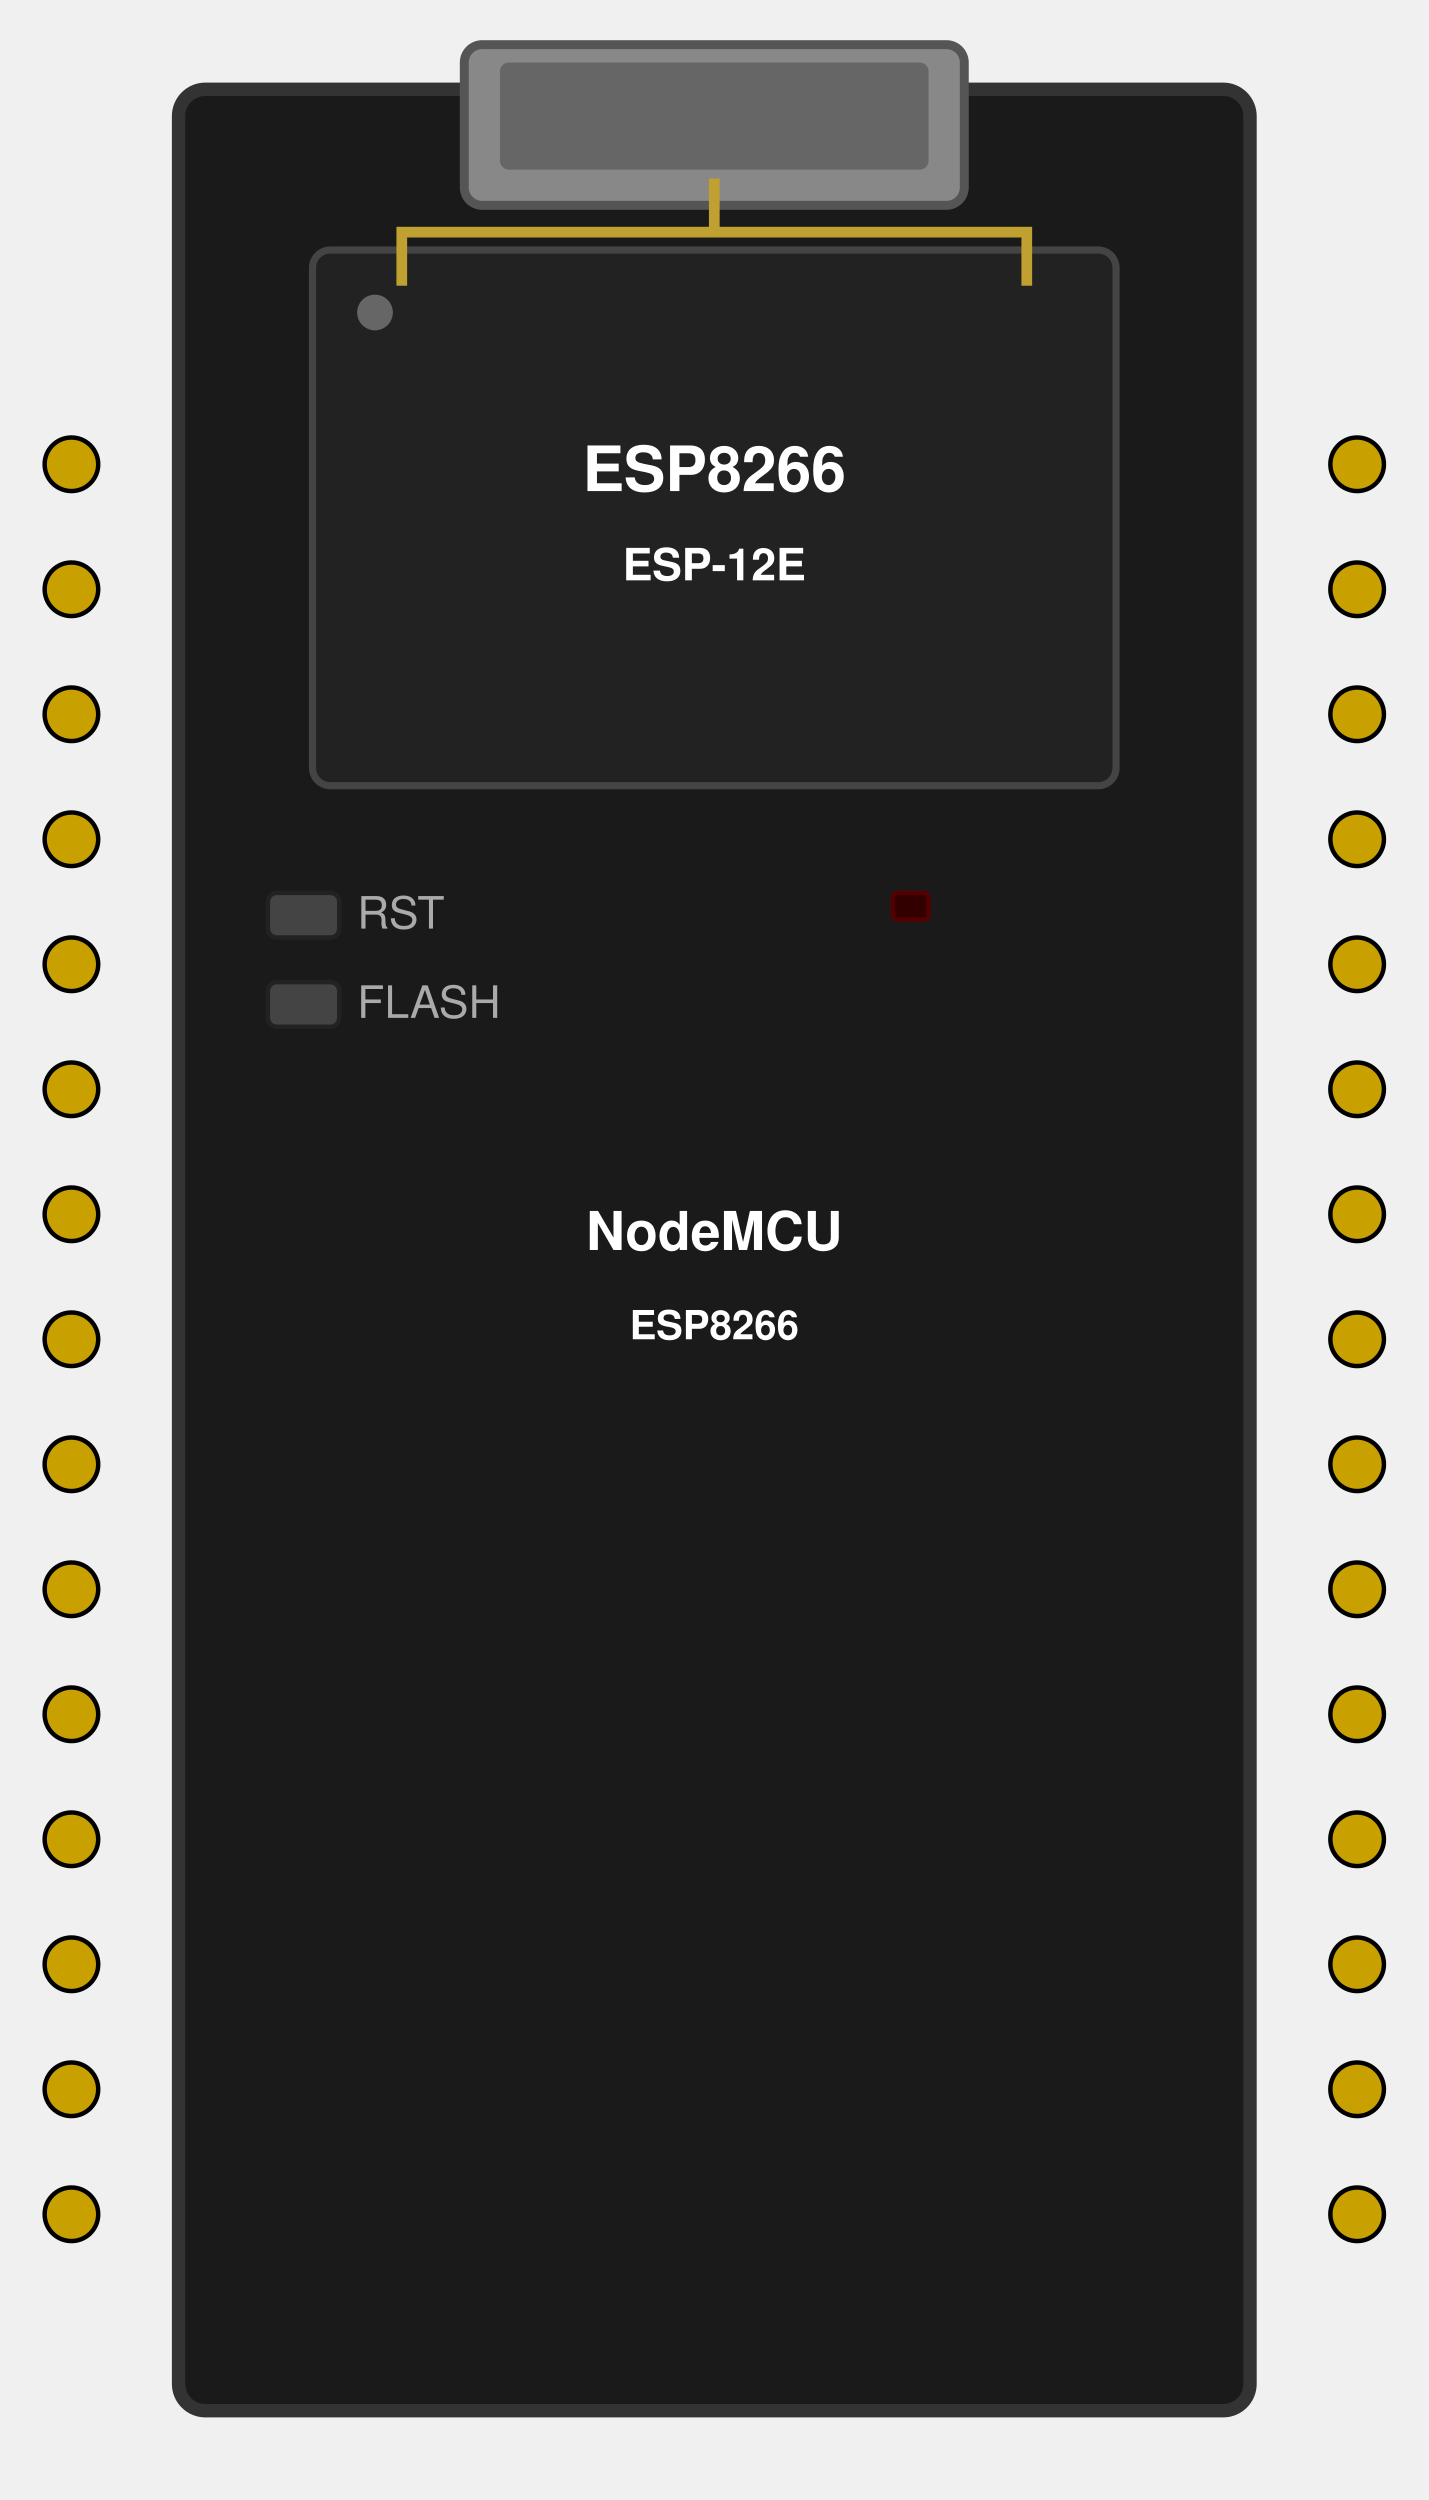
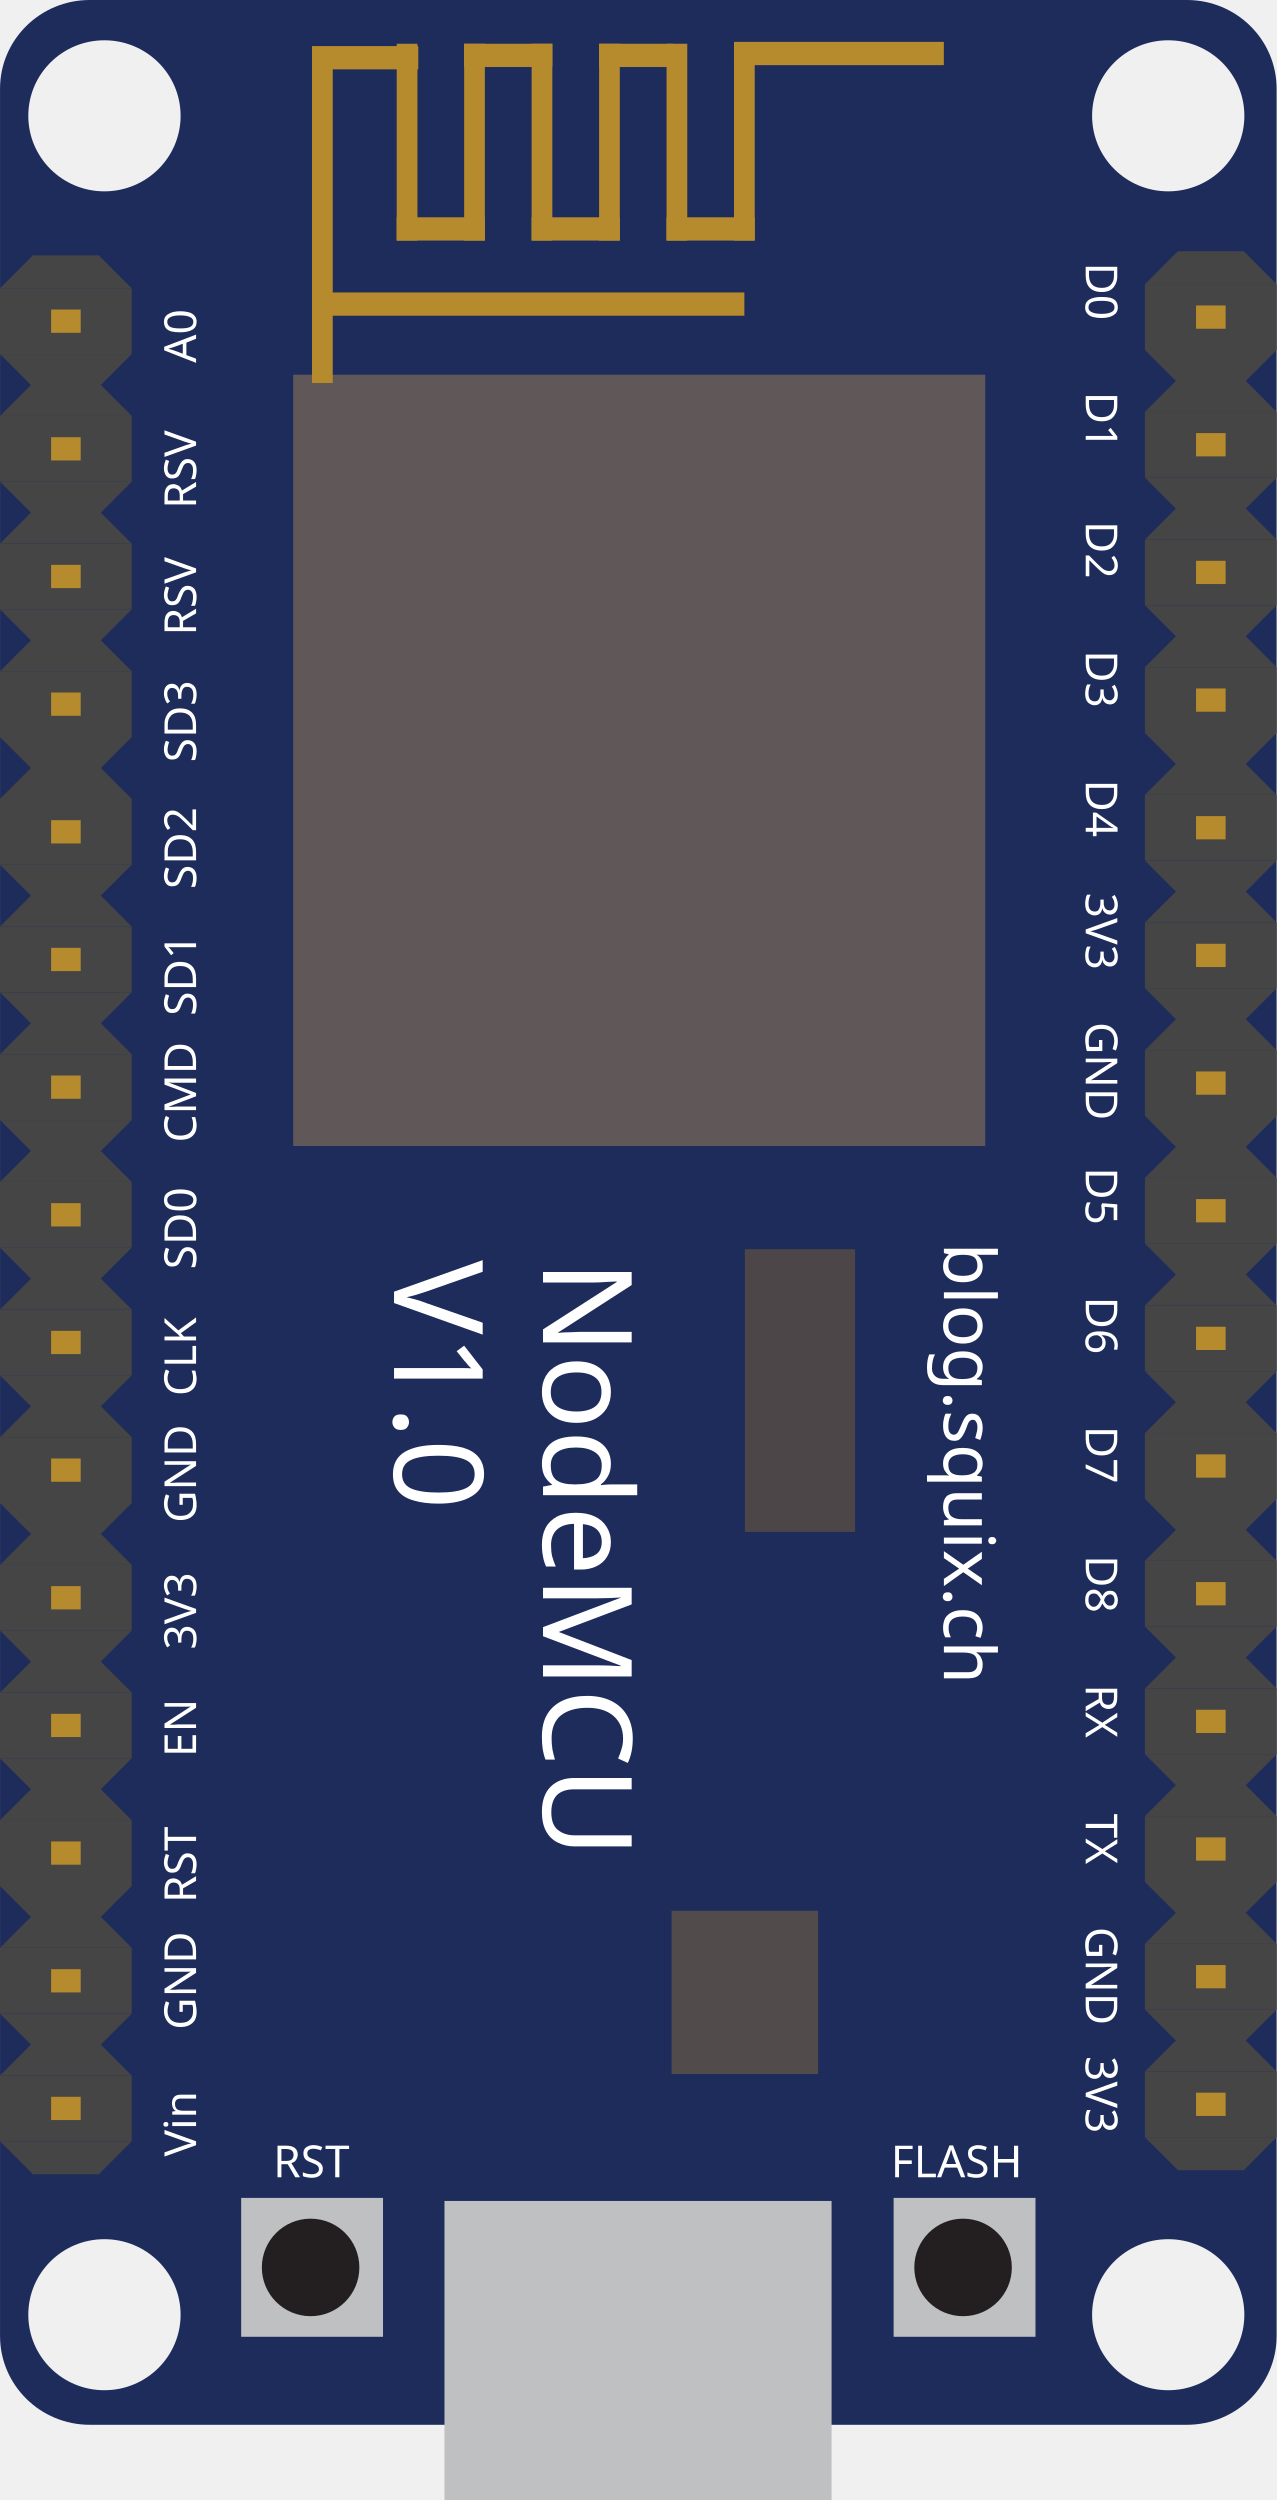
- <svg xmlns="http://www.w3.org/2000/svg" width="160" height="280" viewBox="0 0 160 280">
-   <defs>
-     <style>
-       .board-body { fill: #1a1a1a; stroke: #333; stroke-width: 1.5; }
-       .usb-connector { fill: #888; stroke: #555; stroke-width: 1; }
-       .chip { fill: #222; stroke: #444; stroke-width: 0.8; }
-       .chip-dot { fill: #666; }
-       .antenna { fill: none; stroke: #c0a030; stroke-width: 1.2; }
-       .pin-pad { fill: #c8a000; stroke: #000; stroke-width: 0.5; }
-       .board-label { font-family: 'Helvetica', 'Arial', sans-serif; font-weight: bold; fill: #fff; }
-       .pin-label { font-family: 'Helvetica', 'Arial', sans-serif; font-size: 5px; fill: #aaa; }
-       .led { fill: #300; stroke: #500; stroke-width: 0.5; }
-       .btn { fill: #444; stroke: #222; stroke-width: 0.5; rx: 1; }
-     </style>
-   </defs>
-   <rect class="board-body" x="20" y="10" width="120" height="260" rx="3" ry="3" />
-   <rect class="usb-connector" x="52" y="5" width="56" height="18" rx="2" ry="2" />
-   <rect fill="#666" x="56" y="7" width="48" height="12" rx="1" ry="1" />
-   <rect class="chip" x="35" y="28" width="90" height="60" rx="2" ry="2" />
-   <circle class="chip-dot" cx="42" cy="35" r="2" />
-   <text class="board-label" x="80" y="55" text-anchor="middle" font-size="7">ESP8266</text>
-   <text class="board-label" x="80" y="65" text-anchor="middle" font-size="5">ESP-12E</text>
-   <path class="antenna" d="M 45 32 L 45 26 L 115 26 L 115 32" />
-   <line class="antenna" x1="80" y1="26" x2="80" y2="20" />
-   <rect class="btn" x="30" y="100" width="8" height="5" />
-   <rect class="btn" x="30" y="110" width="8" height="5" />
-   <text class="pin-label" x="40" y="104" font-size="3.5">RST</text>
-   <text class="pin-label" x="40" y="114" font-size="3.5">FLASH</text>
-   <rect class="led" x="100" y="100" width="4" height="3" rx="0.5" />
-   <text class="board-label" x="80" y="140" text-anchor="middle" font-size="6">NodeMCU</text>
-   <text class="board-label" x="80" y="150" text-anchor="middle" font-size="4.5">ESP8266</text>
-   <circle class="pin-pad" cx="8" cy="52" r="3" />
-   <circle class="pin-pad" cx="8" cy="66" r="3" />
-   <circle class="pin-pad" cx="8" cy="80" r="3" />
-   <circle class="pin-pad" cx="8" cy="94" r="3" />
-   <circle class="pin-pad" cx="8" cy="108" r="3" />
-   <circle class="pin-pad" cx="8" cy="122" r="3" />
-   <circle class="pin-pad" cx="8" cy="136" r="3" />
-   <circle class="pin-pad" cx="8" cy="150" r="3" />
-   <circle class="pin-pad" cx="8" cy="164" r="3" />
-   <circle class="pin-pad" cx="8" cy="178" r="3" />
-   <circle class="pin-pad" cx="8" cy="192" r="3" />
-   <circle class="pin-pad" cx="8" cy="206" r="3" />
-   <circle class="pin-pad" cx="8" cy="220" r="3" />
-   <circle class="pin-pad" cx="8" cy="234" r="3" />
-   <circle class="pin-pad" cx="8" cy="248" r="3" />
-   <circle class="pin-pad" cx="152" cy="52" r="3" />
-   <circle class="pin-pad" cx="152" cy="66" r="3" />
-   <circle class="pin-pad" cx="152" cy="80" r="3" />
-   <circle class="pin-pad" cx="152" cy="94" r="3" />
-   <circle class="pin-pad" cx="152" cy="108" r="3" />
-   <circle class="pin-pad" cx="152" cy="122" r="3" />
-   <circle class="pin-pad" cx="152" cy="136" r="3" />
-   <circle class="pin-pad" cx="152" cy="150" r="3" />
-   <circle class="pin-pad" cx="152" cy="164" r="3" />
-   <circle class="pin-pad" cx="152" cy="178" r="3" />
-   <circle class="pin-pad" cx="152" cy="192" r="3" />
-   <circle class="pin-pad" cx="152" cy="206" r="3" />
-   <circle class="pin-pad" cx="152" cy="220" r="3" />
-   <circle class="pin-pad" cx="152" cy="234" r="3" />
-   <circle class="pin-pad" cx="152" cy="248" r="3" />
+ <svg xmlns="http://www.w3.org/2000/svg" height="141.0" id="Layer_1" width="72.0" x="0px" y="0px" version="1.1" gorn="0" enable-background="new 0 0 141 72" xml:space="preserve" viewBox="0 0 72.0 141.0">
+   <g transform="translate(72.0, 0) rotate(90)">
+     <g>
+       <path fill="#1E2C5C" d="M131.751-0.001H5.004C2.24-0.001,0,2.265,0,5.062v61.874c0,2.795,2.24,5.062,5.004,5.062h126.747c2.765,0,5.007-2.268,5.007-5.062V5.061C136.758,2.265,134.516-0.001,131.751-0.001z M6.533,1.818c2.352,0,4.259,1.924,4.259,4.295c0,2.37-1.905,4.293-4.259,4.293c-2.355,0-4.261-1.922-4.261-4.293C2.272,3.743,4.178,1.818,6.533,1.818z M6.533,70.404c-2.355,0-4.261-1.92-4.261-4.291c0-2.373,1.905-4.299,4.261-4.299c2.352,0,4.259,1.926,4.259,4.299C10.792,68.484,8.885,70.404,6.533,70.404z M130.55,70.404c-2.354,0-4.26-1.92-4.26-4.291c0-2.373,1.905-4.299,4.26-4.299c2.353,0,4.259,1.926,4.259,4.299C134.809,68.484,132.902,70.404,130.55,70.404z M130.55,10.406c-2.354,0-4.26-1.923-4.26-4.293c0-2.37,1.905-4.294,4.26-4.294c2.353,0,4.259,1.923,4.259,4.294C134.809,8.482,132.902,10.406,130.55,10.406z" />
+       <rect height="7.428" fill="#454545" width="3.713" x="16.258" y="64.572" />
+       <polygon fill="#454545" points="14.4,66.428 16.258,64.572 16.258,71.998 14.4,70.141 " />
+       <polygon fill="#454545" points="19.97,64.572 21.829,66.428 21.829,70.141 19.97,71.998 " />
+       <rect height="1.668" fill="#B68B2D" id="connector42pin" width="1.312" x="17.458" y="67.449" gorn="0.1.4" />
+       <rect height="7.428" fill="#454545" width="3.713" x="23.458" y="64.572" />
+       <polygon fill="#454545" points="21.6,66.428 23.458,64.572 23.458,71.998 21.6,70.141 " />
+       <polygon fill="#454545" points="27.17,64.572 29.029,66.428 29.029,70.141 27.17,71.998 " />
+       <rect height="1.668" fill="#B68B2D" id="connector41pin" width="1.312" x="24.658" y="67.449" gorn="0.1.8" />
+       <rect height="7.428" fill="#454545" width="3.713" x="30.658" y="64.572" />
+       <polygon fill="#454545" points="28.8,66.428 30.658,64.572 30.658,71.998 28.8,70.141 " />
+       <polygon fill="#454545" points="34.37,64.572 36.229,66.428 36.229,70.141 34.37,71.998 " />
+       <rect height="1.668" fill="#B68B2D" id="connector40pin" width="1.312" x="31.858" y="67.449" gorn="0.1.12" />
+       <rect height="7.428" fill="#454545" width="3.713" x="37.858" y="64.572" />
+       <polygon fill="#454545" points="36,66.428 37.858,64.572 37.858,71.998 36,70.141 " />
+       <polygon fill="#454545" points="41.57,64.572 43.429,66.428 43.429,70.141 41.57,71.998 " />
+       <rect height="1.668" fill="#B68B2D" id="connector39pin" width="1.312" x="39.059" y="67.449" gorn="0.1.16" />
+       <rect height="7.428" fill="#454545" width="3.713" x="45.058" y="64.572" />
+       <polygon fill="#454545" points="43.2,66.428 45.058,64.572 45.058,71.998 43.2,70.141 " />
+       <polygon fill="#454545" points="48.77,64.572 50.629,66.428 50.629,70.141 48.77,71.998 " />
+       <rect height="1.668" fill="#B68B2D" id="connector38pin" width="1.312" x="46.258" y="67.449" gorn="0.1.20" />
+       <rect height="7.428" fill="#454545" width="3.713" x="52.258" y="64.572" />
+       <polygon fill="#454545" points="50.4,66.428 52.258,64.572 52.258,71.998 50.4,70.141 " />
+       <polygon fill="#454545" points="55.97,64.572 57.829,66.428 57.829,70.141 55.97,71.998 " />
+       <rect height="1.668" fill="#B68B2D" id="connector37pin" width="1.312" x="53.458" y="67.449" gorn="0.1.24" />
+       <rect height="7.428" fill="#454545" width="3.713" x="59.458" y="64.572" />
+       <polygon fill="#454545" points="57.601,66.428 59.458,64.572 59.458,71.998 57.601,70.141 " />
+       <polygon fill="#454545" points="63.17,64.572 65.029,66.428 65.029,70.141 63.17,71.998 " />
+       <rect height="1.668" fill="#B68B2D" id="connector36pin" width="1.312" x="60.659" y="67.449" gorn="0.1.28" />
+       <rect height="7.428" fill="#454545" width="3.713" x="66.659" y="64.572" />
+       <polygon fill="#454545" points="64.801,66.428 66.659,64.572 66.659,71.998 64.801,70.141 " />
+       <polygon fill="#454545" points="70.371,64.572 72.229,66.428 72.229,70.141 70.371,71.998 " />
+       <rect height="1.668" fill="#B68B2D" id="connector35pin" width="1.312" x="67.859" y="67.449" gorn="0.1.32" />
+       <rect height="7.428" fill="#454545" width="3.713" x="73.857" y="64.572" />
+       <polygon fill="#454545" points="72,66.428 73.857,64.572 73.857,71.998 72,70.141 " />
+       <polygon fill="#454545" points="77.568,64.572 79.43,66.428 79.43,70.141 77.568,71.998 " />
+       <rect height="1.668" fill="#B68B2D" id="connector34pin" width="1.312" x="75.059" y="67.449" gorn="0.1.36" />
+       <rect height="7.428" fill="#454545" width="3.713" x="81.059" y="64.572" />
+       <polygon fill="#454545" points="79.2,66.428 81.059,64.572 81.059,71.998 79.2,70.141 " />
+       <polygon fill="#454545" points="84.771,64.572 86.63,66.428 86.63,70.141 84.771,71.998 " />
+       <rect height="1.668" fill="#B68B2D" id="connector33pin" width="1.312" x="82.259" y="67.449" gorn="0.1.40" />
+       <rect height="7.428" fill="#454545" width="3.714" x="88.259" y="64.572" />
+       <polygon fill="#454545" points="86.4,66.428 88.259,64.572 88.259,71.998 86.4,70.141 " />
+       <polygon fill="#454545" points="91.971,64.572 93.829,66.428 93.829,70.141 91.971,71.998 " />
+       <rect height="1.668" fill="#B68B2D" id="connector19pin" width="1.312" x="89.458" y="67.449" gorn="0.1.44" />
+       <rect height="7.428" fill="#454545" width="3.713" x="95.458" y="64.572" />
+       <polygon fill="#454545" points="93.602,66.428 95.458,64.572 95.458,71.998 93.602,70.141 " />
+       <polygon fill="#454545" points="99.171,64.572 101.029,66.428 101.029,70.141 99.171,71.998 " />
+       <rect height="1.668" fill="#B68B2D" id="connector18pin" width="1.312" x="96.659" y="67.449" gorn="0.1.48" />
+       <rect height="7.428" fill="#454545" width="3.713" x="102.659" y="64.572" />
+       <polygon fill="#454545" points="100.8,66.428 102.659,64.572 102.659,71.998 100.8,70.141 " />
+       <polygon fill="#454545" points="106.37,64.572 108.229,66.428 108.229,70.141 106.37,71.998 " />
+       <rect height="1.668" fill="#B68B2D" id="connector17pin" width="1.312" x="103.857" y="67.449" gorn="0.1.52" />
+       <rect height="0.003" fill="none" id="connector17terminal" width="0.003" x="104.512" y="67.447" stroke-width="0" gorn="0.1.53" stroke="none" />
+       <rect height="7.428" fill="#454545" width="3.713" x="109.857" y="64.572" />
+       <polygon fill="#454545" points="108.001,66.428 109.857,64.572 109.857,71.998 108.001,70.141 " />
+       <polygon fill="#454545" points="113.57,64.572 115.43,66.428 115.43,70.141 113.57,71.998 " />
+       <rect height="1.668" fill="#B68B2D" id="connector16pin" width="1.312" x="111.061" y="67.449" gorn="0.1.57" />
+       <rect height="7.428" fill="#454545" width="3.713" x="117.061" y="64.572" />
+       <polygon fill="#454545" points="115.2,66.428 117.061,64.572 117.061,71.998 115.2,70.141 " />
+       <polygon fill="#454545" points="120.771,64.572 122.63,66.428 122.63,70.141 120.771,71.998 " />
+       <rect height="1.668" fill="#B68B2D" id="connector15pin" width="1.312" x="118.259" y="67.449" gorn="0.1.61" />
+       <rect height="7.427" fill="#454545" width="3.713" x="16.028" y="-0.001" />
+       <polygon fill="#454545" points="14.17,1.854 16.028,-0.001 16.028,7.425 14.17,5.566 " />
+       <polygon fill="#454545" points="19.74,-0.001 21.599,1.854 21.599,5.566 19.74,7.425 " />
+       <rect height="1.668" fill="#B68B2D" id="connector0pin" width="1.312" x="17.228" y="2.875" gorn="0.1.65" />
+       <rect height="7.427" fill="#454545" width="3.713" x="23.228" y="-0.001" />
+       <polygon fill="#454545" points="21.37,1.854 23.228,-0.001 23.228,7.425 21.37,5.566 " />
+       <polygon fill="#454545" points="26.94,-0.001 28.799,1.854 28.799,5.566 26.94,7.425 " />
+       <rect height="1.668" fill="#B68B2D" id="connector1pin" width="1.312" x="24.428" y="2.875" gorn="0.1.69" />
+       <rect height="7.427" fill="#454545" width="3.713" x="30.428" y="-0.001" />
+       <polygon fill="#454545" points="28.57,1.854 30.428,-0.001 30.428,7.425 28.57,5.566 " />
+       <polygon fill="#454545" points="34.14,-0.001 35.999,1.854 35.999,5.566 34.14,7.425 " />
+       <rect height="1.668" fill="#B68B2D" id="connector2pin" width="1.312" x="31.628" y="2.875" gorn="0.1.73" />
+       <rect height="7.427" fill="#454545" width="3.713" x="37.628" y="-0.001" />
+       <polygon fill="#454545" points="35.771,1.854 37.628,-0.001 37.628,7.425 35.771,5.566 " />
+       <polygon fill="#454545" points="41.34,-0.001 43.199,1.854 43.199,5.566 41.34,7.425 " />
+       <rect height="1.668" fill="#B68B2D" id="connector3pin" width="1.312" x="38.829" y="2.875" gorn="0.1.77" />
+       <rect height="7.427" fill="#454545" width="3.713" x="44.828" y="-0.001" />
+       <polygon fill="#454545" points="42.97,1.854 44.828,-0.001 44.828,7.425 42.97,5.566 " />
+       <polygon fill="#454545" points="48.54,-0.001 50.399,1.854 50.399,5.566 48.54,7.425 " />
+       <rect height="1.668" fill="#B68B2D" id="connector4pin" width="1.312" x="46.028" y="2.875" gorn="0.1.81" />
+       <rect height="7.427" fill="#454545" width="3.713" x="52.028" y="-0.001" />
+       <polygon fill="#454545" points="50.17,1.854 52.028,-0.001 52.028,7.425 50.17,5.566 " />
+       <polygon fill="#454545" points="55.74,-0.001 57.599,1.854 57.599,5.566 55.74,7.425 " />
+       <rect height="1.668" fill="#B68B2D" id="connector5pin" width="1.312" x="53.229" y="2.875" gorn="0.1.85" />
+       <rect height="7.427" fill="#454545" width="3.712" x="59.229" y="-0.001" />
+       <polygon fill="#454545" points="57.371,1.854 59.229,-0.001 59.229,7.425 57.371,5.566 " />
+       <polygon fill="#454545" points="62.939,-0.001 64.799,1.854 64.799,5.566 62.939,7.425 " />
+       <rect height="1.668" fill="#B68B2D" id="connector6pin" width="1.312" x="60.43" y="2.875" gorn="0.1.89" />
+       <rect height="7.427" fill="#454545" width="3.713" x="66.43" y="-0.001" />
+       <polygon fill="#454545" points="64.57,1.854 66.43,-0.001 66.43,7.425 64.57,5.566 " />
+       <polygon fill="#454545" points="70.141,-0.001 71.999,1.854 71.999,5.566 70.141,7.425 " />
+       <rect height="1.668" fill="#B68B2D" id="connector7pin" width="1.312" x="67.629" y="2.875" gorn="0.1.93" />
+       <rect height="7.427" fill="#454545" width="3.713" x="73.628" y="-0.001" />
+       <polygon fill="#454545" points="71.771,1.854 73.628,-0.001 73.628,7.425 71.771,5.566 " />
+       <polygon fill="#454545" points="77.34,-0.001 79.197,1.854 79.197,5.566 77.34,7.425 " />
+       <rect height="1.668" fill="#B68B2D" id="connector8pin" width="1.312" x="74.828" y="2.875" gorn="0.1.97" />
+       <rect height="7.427" fill="#454545" width="3.713" x="80.828" y="-0.001" />
+       <polygon fill="#454545" points="78.971,1.854 80.828,-0.001 80.828,7.425 78.971,5.566 " />
+       <polygon fill="#454545" points="84.54,-0.001 86.398,1.854 86.398,5.566 84.54,7.425 " />
+       <rect height="1.668" fill="#B68B2D" id="connector9pin" width="1.312" x="82.027" y="2.875" gorn="0.1.101" />
+       <rect height="7.427" fill="#454545" width="3.714" x="88.027" y="-0.001" />
+       <polygon fill="#454545" points="86.171,1.854 88.027,-0.001 88.027,7.425 86.171,5.566 " />
+       <polygon fill="#454545" points="91.74,-0.001 93.6,1.854 93.6,5.566 91.74,7.425 " />
+       <rect height="1.668" fill="#B68B2D" id="connector10pin" width="1.312" x="89.229" y="2.875" gorn="0.1.105" />
+       <rect height="7.427" fill="#454545" width="3.713" x="95.229" y="-0.001" />
+       <polygon fill="#454545" points="93.37,1.854 95.229,-0.001 95.229,7.425 93.37,5.566 " />
+       <polygon fill="#454545" points="98.939,-0.001 100.8,1.854 100.8,5.566 98.939,7.425 " />
+       <rect height="1.668" fill="#B68B2D" id="connector11pin" width="1.312" x="96.43" y="2.875" gorn="0.1.109" />
+       <rect height="7.427" fill="#454545" width="3.713" x="102.43" y="-0.001" />
+       <polygon fill="#454545" points="100.57,1.854 102.43,-0.001 102.43,7.425 100.57,5.566 " />
+       <polygon fill="#454545" points="106.141,-0.001 107.999,1.854 107.999,5.566 106.141,7.425 " />
+       <rect height="1.668" fill="#B68B2D" id="connector12pin" width="1.312" x="103.628" y="2.875" gorn="0.1.113" />
+       <rect height="7.427" fill="#454545" width="3.713" x="109.628" y="-0.001" />
+       <polygon fill="#454545" points="107.771,1.854 109.628,-0.001 109.628,7.425 107.771,5.566 " />
+       <polygon fill="#454545" points="113.341,-0.001 115.199,1.854 115.199,5.566 113.341,7.425 " />
+       <rect height="1.668" fill="#B68B2D" id="connector13pin" width="1.312" x="110.829" y="2.875" gorn="0.1.117" />
+       <rect height="7.427" fill="#454545" width="3.713" x="116.829" y="-0.001" />
+       <polygon fill="#454545" points="114.971,1.854 116.829,-0.001 116.829,7.425 114.971,5.566 " />
+       <polygon fill="#454545" points="120.54,-0.001 122.398,1.854 122.398,5.566 120.54,7.425 " />
+       <rect height="1.668" fill="#B68B2D" id="connector14pin" width="1.312" x="118.027" y="2.875" gorn="0.1.121" />
+       <g transform="matrix(1 0 0 1 14.7988 10.7676)">
+         <g>
+           <g>
+             <g>
+               <g>
+                 <g>
+                   <g>
+                     <g>
+                       <g>
+                         <g>
+                           <g>
+                             <text fill="#FFFFFF" font-family="OCRA" font-size="2.5">D0</text>
+                           </g>
+                         </g>
+                       </g>
+                     </g>
+                   </g>
+                 </g>
+               </g>
+             </g>
+           </g>
+         </g>
+       </g>
+       <g transform="matrix(1 0 0 1 22.0894 10.7656)">
+         <g>
+           <g>
+             <g>
+               <g>
+                 <g>
+                   <g>
+                     <g>
+                       <g>
+                         <g>
+                           <g>
+                             <text fill="#FFFFFF" font-family="OCRA" font-size="2.5">D1</text>
+                           </g>
+                         </g>
+                       </g>
+                     </g>
+                   </g>
+                 </g>
+               </g>
+             </g>
+           </g>
+         </g>
+       </g>
+       <g transform="matrix(1 0 0 1 29.3804 10.7656)">
+         <g>
+           <g>
+             <g>
+               <g>
+                 <g>
+                   <g>
+                     <g>
+                       <g>
+                         <g>
+                           <g>
+                             <text fill="#FFFFFF" font-family="OCRA" font-size="2.5">D2</text>
+                           </g>
+                         </g>
+                       </g>
+                     </g>
+                   </g>
+                 </g>
+               </g>
+             </g>
+           </g>
+         </g>
+       </g>
+       <g transform="matrix(1 0 0 1 36.6709 10.7656)">
+         <g>
+           <g>
+             <g>
+               <g>
+                 <g>
+                   <g>
+                     <g>
+                       <g>
+                         <g>
+                           <g>
+                             <text fill="#FFFFFF" font-family="OCRA" font-size="2.5">D3</text>
+                           </g>
+                         </g>
+                       </g>
+                     </g>
+                   </g>
+                 </g>
+               </g>
+             </g>
+           </g>
+         </g>
+       </g>
+       <g transform="matrix(1 0 0 1 43.9614 10.7656)">
+         <g>
+           <g>
+             <g>
+               <g>
+                 <g>
+                   <g>
+                     <g>
+                       <g>
+                         <g>
+                           <g>
+                             <text fill="#FFFFFF" font-family="OCRA" font-size="2.5">D4</text>
+                           </g>
+                         </g>
+                       </g>
+                     </g>
+                   </g>
+                 </g>
+               </g>
+             </g>
+           </g>
+         </g>
+       </g>
+       <g transform="matrix(1 0 0 1 50.3486 10.7656)">
+         <g>
+           <g>
+             <g>
+               <g>
+                 <g>
+                   <g>
+                     <g>
+                       <g>
+                         <g>
+                           <g>
+                             <text fill="#FFFFFF" font-family="OCRA" font-size="2.5">3V3</text>
+                           </g>
+                         </g>
+                       </g>
+                     </g>
+                   </g>
+                 </g>
+               </g>
+             </g>
+           </g>
+         </g>
+       </g>
+       <g transform="matrix(1 0 0 1 57.6392 10.7656)">
+         <g>
+           <g>
+             <g>
+               <g>
+                 <g>
+                   <g>
+                     <g>
+                       <g>
+                         <g>
+                           <g>
+                             <text fill="#FFFFFF" font-family="OCRA" font-size="2.5">GND</text>
+                           </g>
+                         </g>
+                       </g>
+                     </g>
+                   </g>
+                 </g>
+               </g>
+             </g>
+           </g>
+         </g>
+       </g>
+       <g transform="matrix(1 0 0 1 65.8335 10.7676)">
+         <g>
+           <g>
+             <g>
+               <g>
+                 <g>
+                   <g>
+                     <g>
+                       <g>
+                         <g>
+                           <g>
+                             <text fill="#FFFFFF" font-family="OCRA" font-size="2.5">D5</text>
+                           </g>
+                         </g>
+                       </g>
+                     </g>
+                   </g>
+                 </g>
+               </g>
+             </g>
+           </g>
+         </g>
+       </g>
+       <g transform="matrix(1 0 0 1 73.124 10.7656)">
+         <g>
+           <g>
+             <g>
+               <g>
+                 <g>
+                   <g>
+                     <g>
+                       <g>
+                         <g>
+                           <g>
+                             <text fill="#FFFFFF" font-family="OCRA" font-size="2.5">D6</text>
+                           </g>
+                         </g>
+                       </g>
+                     </g>
+                   </g>
+                 </g>
+               </g>
+             </g>
+           </g>
+         </g>
+       </g>
+       <g transform="matrix(1 0 0 1 80.415 10.7676)">
+         <g>
+           <g>
+             <g>
+               <g>
+                 <g>
+                   <g>
+                     <g>
+                       <g>
+                         <g>
+                           <g>
+                             <text fill="#FFFFFF" font-family="OCRA" font-size="2.5">D7</text>
+                           </g>
+                         </g>
+                       </g>
+                     </g>
+                   </g>
+                 </g>
+               </g>
+             </g>
+           </g>
+         </g>
+       </g>
+       <g transform="matrix(1 0 0 1 87.7061 10.7656)">
+         <g>
+           <g>
+             <g>
+               <g>
+                 <g>
+                   <g>
+                     <g>
+                       <g>
+                         <g>
+                           <g>
+                             <text fill="#FFFFFF" font-family="OCRA" font-size="2.5">D8</text>
+                           </g>
+                         </g>
+                       </g>
+                     </g>
+                   </g>
+                 </g>
+               </g>
+             </g>
+           </g>
+         </g>
+       </g>
+       <g transform="matrix(1 0 0 1 94.9961 10.7676)">
+         <g>
+           <g>
+             <g>
+               <g>
+                 <g>
+                   <g>
+                     <g>
+                       <g>
+                         <g>
+                           <g>
+                             <text fill="#FFFFFF" font-family="OCRA" font-size="2.5">RX</text>
+                           </g>
+                         </g>
+                       </g>
+                     </g>
+                   </g>
+                 </g>
+               </g>
+             </g>
+           </g>
+         </g>
+       </g>
+       <g transform="matrix(1 0 0 1 102.2871 10.7656)">
+         <g>
+           <g>
+             <g>
+               <g>
+                 <g>
+                   <g>
+                     <g>
+                       <g>
+                         <g>
+                           <g>
+                             <text fill="#FFFFFF" font-family="OCRA" font-size="2.5">TX</text>
+                           </g>
+                         </g>
+                       </g>
+                     </g>
+                   </g>
+                 </g>
+               </g>
+             </g>
+           </g>
+         </g>
+       </g>
+       <g transform="matrix(1 0 0 1 108.6738 10.7676)">
+         <g>
+           <g>
+             <g>
+               <g>
+                 <g>
+                   <g>
+                     <g>
+                       <g>
+                         <g>
+                           <g>
+                             <text fill="#FFFFFF" font-family="OCRA" font-size="2.5">GND</text>
+                           </g>
+                         </g>
+                       </g>
+                     </g>
+                   </g>
+                 </g>
+               </g>
+             </g>
+           </g>
+         </g>
+       </g>
+       <g transform="matrix(1 0 0 1 115.9648 10.7656)">
+         <g>
+           <g>
+             <g>
+               <g>
+                 <g>
+                   <g>
+                     <g>
+                       <g>
+                         <g>
+                           <g>
+                             <text fill="#FFFFFF" font-family="OCRA" font-size="2.5">3V3</text>
+                           </g>
+                         </g>
+                       </g>
+                     </g>
+                   </g>
+                 </g>
+               </g>
+             </g>
+           </g>
+         </g>
+       </g>
+       <g transform="matrix(-1 0 0 -1 121.6289 60.9414)">
+         <g>
+           <g>
+             <g>
+               <g>
+                 <g>
+                   <g>
+                     <g>
+                       <g>
+                         <g>
+                           <g>
+                             <text fill="#FFFFFF" font-family="OCRA" font-size="2.5">Vin</text>
+                           </g>
+                         </g>
+                       </g>
+                     </g>
+                   </g>
+                 </g>
+               </g>
+             </g>
+           </g>
+         </g>
+       </g>
+       <g transform="matrix(-1 0 0 -1 114.4805 60.9414)">
+         <g>
+           <g>
+             <g>
+               <g>
+                 <g>
+                   <g>
+                     <g>
+                       <g>
+                         <g>
+                           <g>
+                             <text fill="#FFFFFF" font-family="OCRA" font-size="2.5">GND</text>
+                           </g>
+                         </g>
+                       </g>
+                     </g>
+                   </g>
+                 </g>
+               </g>
+             </g>
+           </g>
+         </g>
+       </g>
+       <g transform="matrix(-1 0 0 -1 107.332 60.9414)">
+         <g>
+           <g>
+             <g>
+               <g>
+                 <g>
+                   <g>
+                     <g>
+                       <g>
+                         <g>
+                           <g>
+                             <text fill="#FFFFFF" font-family="OCRA" font-size="2.5">RST</text>
+                           </g>
+                         </g>
+                       </g>
+                     </g>
+                   </g>
+                 </g>
+               </g>
+             </g>
+           </g>
+         </g>
+       </g>
+       <g transform="matrix(-1 0 0 -1 99.0996 60.9414)">
+         <g>
+           <g>
+             <g>
+               <g>
+                 <g>
+                   <g>
+                     <g>
+                       <g>
+                         <g>
+                           <g>
+                             <text fill="#FFFFFF" font-family="OCRA" font-size="2.5">EN</text>
+                           </g>
+                         </g>
+                       </g>
+                     </g>
+                   </g>
+                 </g>
+               </g>
+             </g>
+           </g>
+         </g>
+       </g>
+       <g transform="matrix(-1 0 0 -1 93.0352 60.9414)">
+         <g>
+           <g>
+             <g>
+               <g>
+                 <g>
+                   <g>
+                     <g>
+                       <g>
+                         <g>
+                           <g>
+                             <text fill="#FFFFFF" font-family="OCRA" font-size="2.5">3V3</text>
+                           </g>
+                         </g>
+                       </g>
+                     </g>
+                   </g>
+                 </g>
+               </g>
+             </g>
+           </g>
+         </g>
+       </g>
+       <g transform="matrix(-1 0 0 -1 85.8867 60.9414)">
+         <g>
+           <g>
+             <g>
+               <g>
+                 <g>
+                   <g>
+                     <g>
+                       <g>
+                         <g>
+                           <g>
+                             <text fill="#FFFFFF" font-family="OCRA" font-size="2.5">GND</text>
+                           </g>
+                         </g>
+                       </g>
+                     </g>
+                   </g>
+                 </g>
+               </g>
+             </g>
+           </g>
+         </g>
+       </g>
+       <g transform="matrix(-1 0 0 -1 78.7383 60.9414)">
+         <g>
+           <g>
+             <g>
+               <g>
+                 <g>
+                   <g>
+                     <g>
+                       <g>
+                         <g>
+                           <g>
+                             <text fill="#FFFFFF" font-family="OCRA" font-size="2.5">CLK</text>
+                           </g>
+                         </g>
+                       </g>
+                     </g>
+                   </g>
+                 </g>
+               </g>
+             </g>
+           </g>
+         </g>
+       </g>
+       <g transform="matrix(-1 0 0 -1 71.5898 60.9414)">
+         <g>
+           <g>
+             <g>
+               <g>
+                 <g>
+                   <g>
+                     <g>
+                       <g>
+                         <g>
+                           <g>
+                             <text fill="#FFFFFF" font-family="OCRA" font-size="2.5">SD0</text>
+                           </g>
+                         </g>
+                       </g>
+                     </g>
+                   </g>
+                 </g>
+               </g>
+             </g>
+           </g>
+         </g>
+       </g>
+       <g transform="matrix(-1 0 0 -1 64.4395 60.9414)">
+         <g>
+           <g>
+             <g>
+               <g>
+                 <g>
+                   <g>
+                     <g>
+                       <g>
+                         <g>
+                           <g>
+                             <text fill="#FFFFFF" font-family="OCRA" font-size="2.5">CMD</text>
+                           </g>
+                         </g>
+                       </g>
+                     </g>
+                   </g>
+                 </g>
+               </g>
+             </g>
+           </g>
+         </g>
+       </g>
+       <g transform="matrix(-1 0 0 -1 57.291 60.9414)">
+         <g>
+           <g>
+             <g>
+               <g>
+                 <g>
+                   <g>
+                     <g>
+                       <g>
+                         <g>
+                           <g>
+                             <text fill="#FFFFFF" font-family="OCRA" font-size="2.5">SD1</text>
+                           </g>
+                         </g>
+                       </g>
+                     </g>
+                   </g>
+                 </g>
+               </g>
+             </g>
+           </g>
+         </g>
+       </g>
+       <g transform="matrix(-1 0 0 -1 50.1426 60.9414)">
+         <g>
+           <g>
+             <g>
+               <g>
+                 <g>
+                   <g>
+                     <g>
+                       <g>
+                         <g>
+                           <g>
+                             <text fill="#FFFFFF" font-family="OCRA" font-size="2.5">SD2</text>
+                           </g>
+                         </g>
+                       </g>
+                     </g>
+                   </g>
+                 </g>
+               </g>
+             </g>
+           </g>
+         </g>
+       </g>
+       <g transform="matrix(-1 0 0 -1 42.9941 60.9414)">
+         <g>
+           <g>
+             <g>
+               <g>
+                 <g>
+                   <g>
+                     <g>
+                       <g>
+                         <g>
+                           <g>
+                             <text fill="#FFFFFF" font-family="OCRA" font-size="2.5">SD3</text>
+                           </g>
+                         </g>
+                       </g>
+                     </g>
+                   </g>
+                 </g>
+               </g>
+             </g>
+           </g>
+         </g>
+       </g>
+       <g transform="matrix(-1 0 0 -1 35.8457 60.9414)">
+         <g>
+           <g>
+             <g>
+               <g>
+                 <g>
+                   <g>
+                     <g>
+                       <g>
+                         <g>
+                           <g>
+                             <text fill="#FFFFFF" font-family="OCRA" font-size="2.5">RSV</text>
+                           </g>
+                         </g>
+                       </g>
+                     </g>
+                   </g>
+                 </g>
+               </g>
+             </g>
+           </g>
+         </g>
+       </g>
+       <g transform="matrix(-1 0 0 -1 28.6973 60.9414)">
+         <g>
+           <g>
+             <g>
+               <g>
+                 <g>
+                   <g>
+                     <g>
+                       <g>
+                         <g>
+                           <g>
+                             <text fill="#FFFFFF" font-family="OCRA" font-size="2.5">RSV</text>
+                           </g>
+                         </g>
+                       </g>
+                     </g>
+                   </g>
+                 </g>
+               </g>
+             </g>
+           </g>
+         </g>
+       </g>
+       <g transform="matrix(-1 0 0 -1 20.4648 60.9414)">
+         <g>
+           <g>
+             <g>
+               <g>
+                 <g>
+                   <g>
+                     <g>
+                       <g>
+                         <g>
+                           <g>
+                             <text fill="#FFFFFF" font-family="OCRA" font-size="2.5">A0</text>
+                           </g>
+                         </g>
+                       </g>
+                     </g>
+                   </g>
+                 </g>
+               </g>
+             </g>
+           </g>
+         </g>
+       </g>
+       <rect height="21.833" fill="#BEC0C2" width="17.333" x="124.133" y="25.099" />
+       <rect height="8" fill="#BEC0C2" width="7.833" x="123.962" y="13.599" />
+       <circle fill="#231F20" cx="127.883" cy="17.683" r="2.75" />
+       <rect height="8" fill="#BEC0C2" width="7.833" x="123.962" y="50.398" />
+       <circle fill="#231F20" cx="127.883" cy="54.482" r="2.75" />
+       <g transform="matrix(4.489659e-11 -1 1 4.489659e-11 122.7988 21.7637)">
+         <g>
+           <g>
+             <g>
+               <g>
+                 <g>
+                   <g>
+                     <g>
+                       <g>
+                         <g>
+                           <g>
+                             <text fill="#FFFFFF" font-family="OCRA" font-size="2.5">FLASH</text>
+                           </g>
+                         </g>
+                       </g>
+                     </g>
+                   </g>
+                 </g>
+               </g>
+             </g>
+           </g>
+         </g>
+       </g>
+       <g transform="matrix(4.489659e-11 -1 1 4.489659e-11 122.7969 56.5977)">
+         <g>
+           <g>
+             <g>
+               <g>
+                 <g>
+                   <g>
+                     <g>
+                       <g>
+                         <g>
+                           <g>
+                             <text fill="#FFFFFF" font-family="OCRA" font-size="2.5">RST</text>
+                           </g>
+                         </g>
+                       </g>
+                     </g>
+                   </g>
+                 </g>
+               </g>
+             </g>
+           </g>
+         </g>
+       </g>
+       <rect height="39.033" fill="#5F5758" width="43.5" x="21.133" y="16.432" />
+       <rect height="11.834" fill="#B68B2D" width="1.312" x="2.362" y="18.767" />
+       <rect height="1.168" fill="#B68B2D" width="11.099" x="2.468" y="29.434" />
+       <rect height="1.168" fill="#B68B2D" width="11.099" x="2.468" y="33.238" />
+       <rect height="1.168" fill="#B68B2D" width="11.099" x="2.468" y="37.043" />
+       <rect height="1.168" fill="#B68B2D" width="11.099" x="2.468" y="40.848" />
+       <rect height="1.168" fill="#B68B2D" width="11.099" x="2.468" y="44.654" />
+       <rect height="1.168" fill="#B68B2D" width="11.099" x="2.468" y="48.457" />
+       <rect height="4.973" fill="#B68B2D" width="1.312" x="12.255" y="29.434" />
+       <rect height="4.168" fill="#B68B2D" width="1.312" x="2.468" y="34.043" />
+       <rect height="4.973" fill="#B68B2D" width="1.312" x="12.255" y="37.043" />
+       <rect height="4.976" fill="#B68B2D" width="1.312" x="2.468" y="40.848" />
+       <rect height="4.973" fill="#B68B2D" width="1.312" x="12.255" y="44.654" />
+       <rect height="5.992" fill="#B68B2D" width="1.312" x="2.599" y="48.41" />
+       <rect height="1.168" fill="#B68B2D" width="18.582" x="3.018" y="53.234" />
+       <rect height="24.312" fill="#B68B2D" width="1.312" x="16.495" y="30.018" />
+       <rect height="8.264" fill="#524B4C" width="9.209" x="107.766" y="25.857" />
+       <rect height="6.217" fill="#4D4648" width="15.945" x="70.453" y="23.773" />
+     </g>
+     <g transform="matrix(1 0 0 1 71.0703 41.374)">
+       <g>
+         <g>
+           <g>
+             <g>
+               <g>
+                 <g>
+                   <g>
+                     <g>
+                       <g>
+                         <g>
+                           <g>
+                             <text fill="#FFFFFF" font-family="OCRA" x="0" y="0" font-size="7">NodeMCU </text>
+                             <text fill="#FFFFFF" font-family="OCRA" x="0" y="8.4" font-size="7">V1.0</text>
+                           </g>
+                         </g>
+                       </g>
+                     </g>
+                   </g>
+                 </g>
+               </g>
+             </g>
+           </g>
+         </g>
+       </g>
+     </g>
+     <g transform="matrix(1 0 0 1 70.083 18.7642)">
+       <g>
+         <g>
+           <g>
+             <g>
+               <g>
+                 <g>
+                   <g>
+                     <g>
+                       <g>
+                         <g>
+                           <text fill="#FFFFFF" font-family="OCRA" font-size="4">blog.squix.ch</text>
+                         </g>
+                       </g>
+                     </g>
+                   </g>
+                 </g>
+               </g>
+             </g>
+           </g>
+         </g>
+       </g>
+     </g>
+   </g>
</svg>
